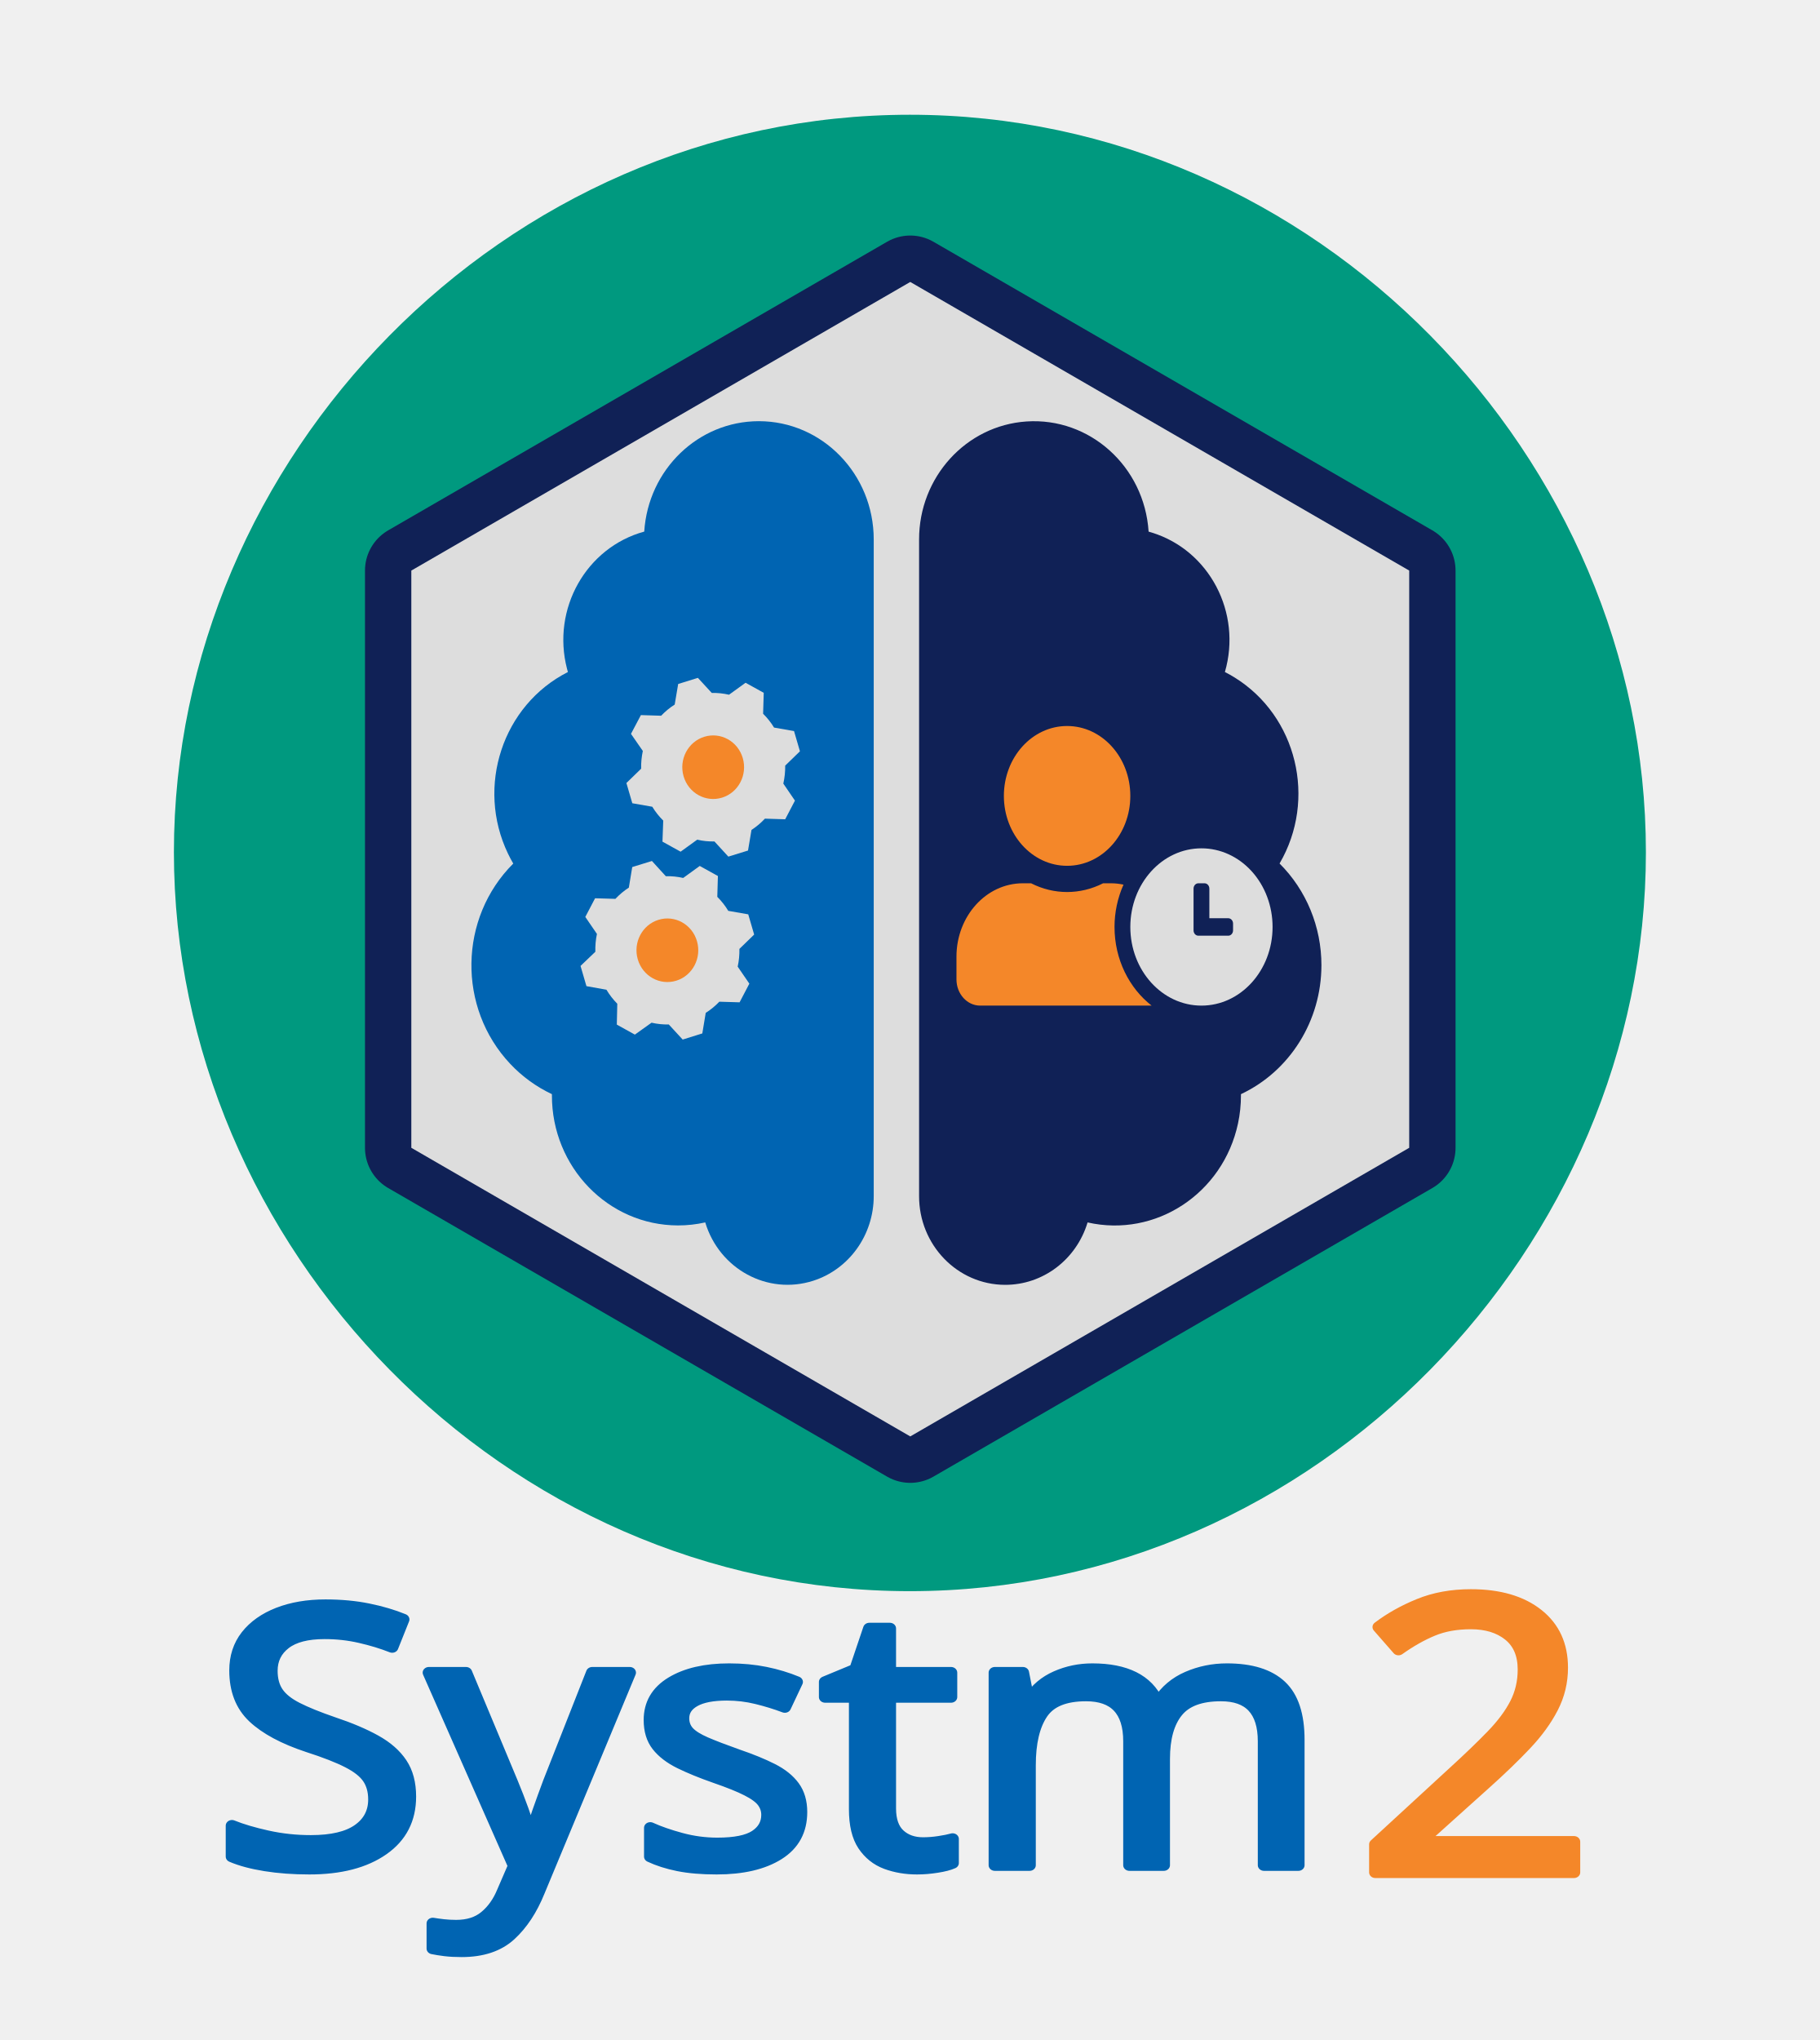
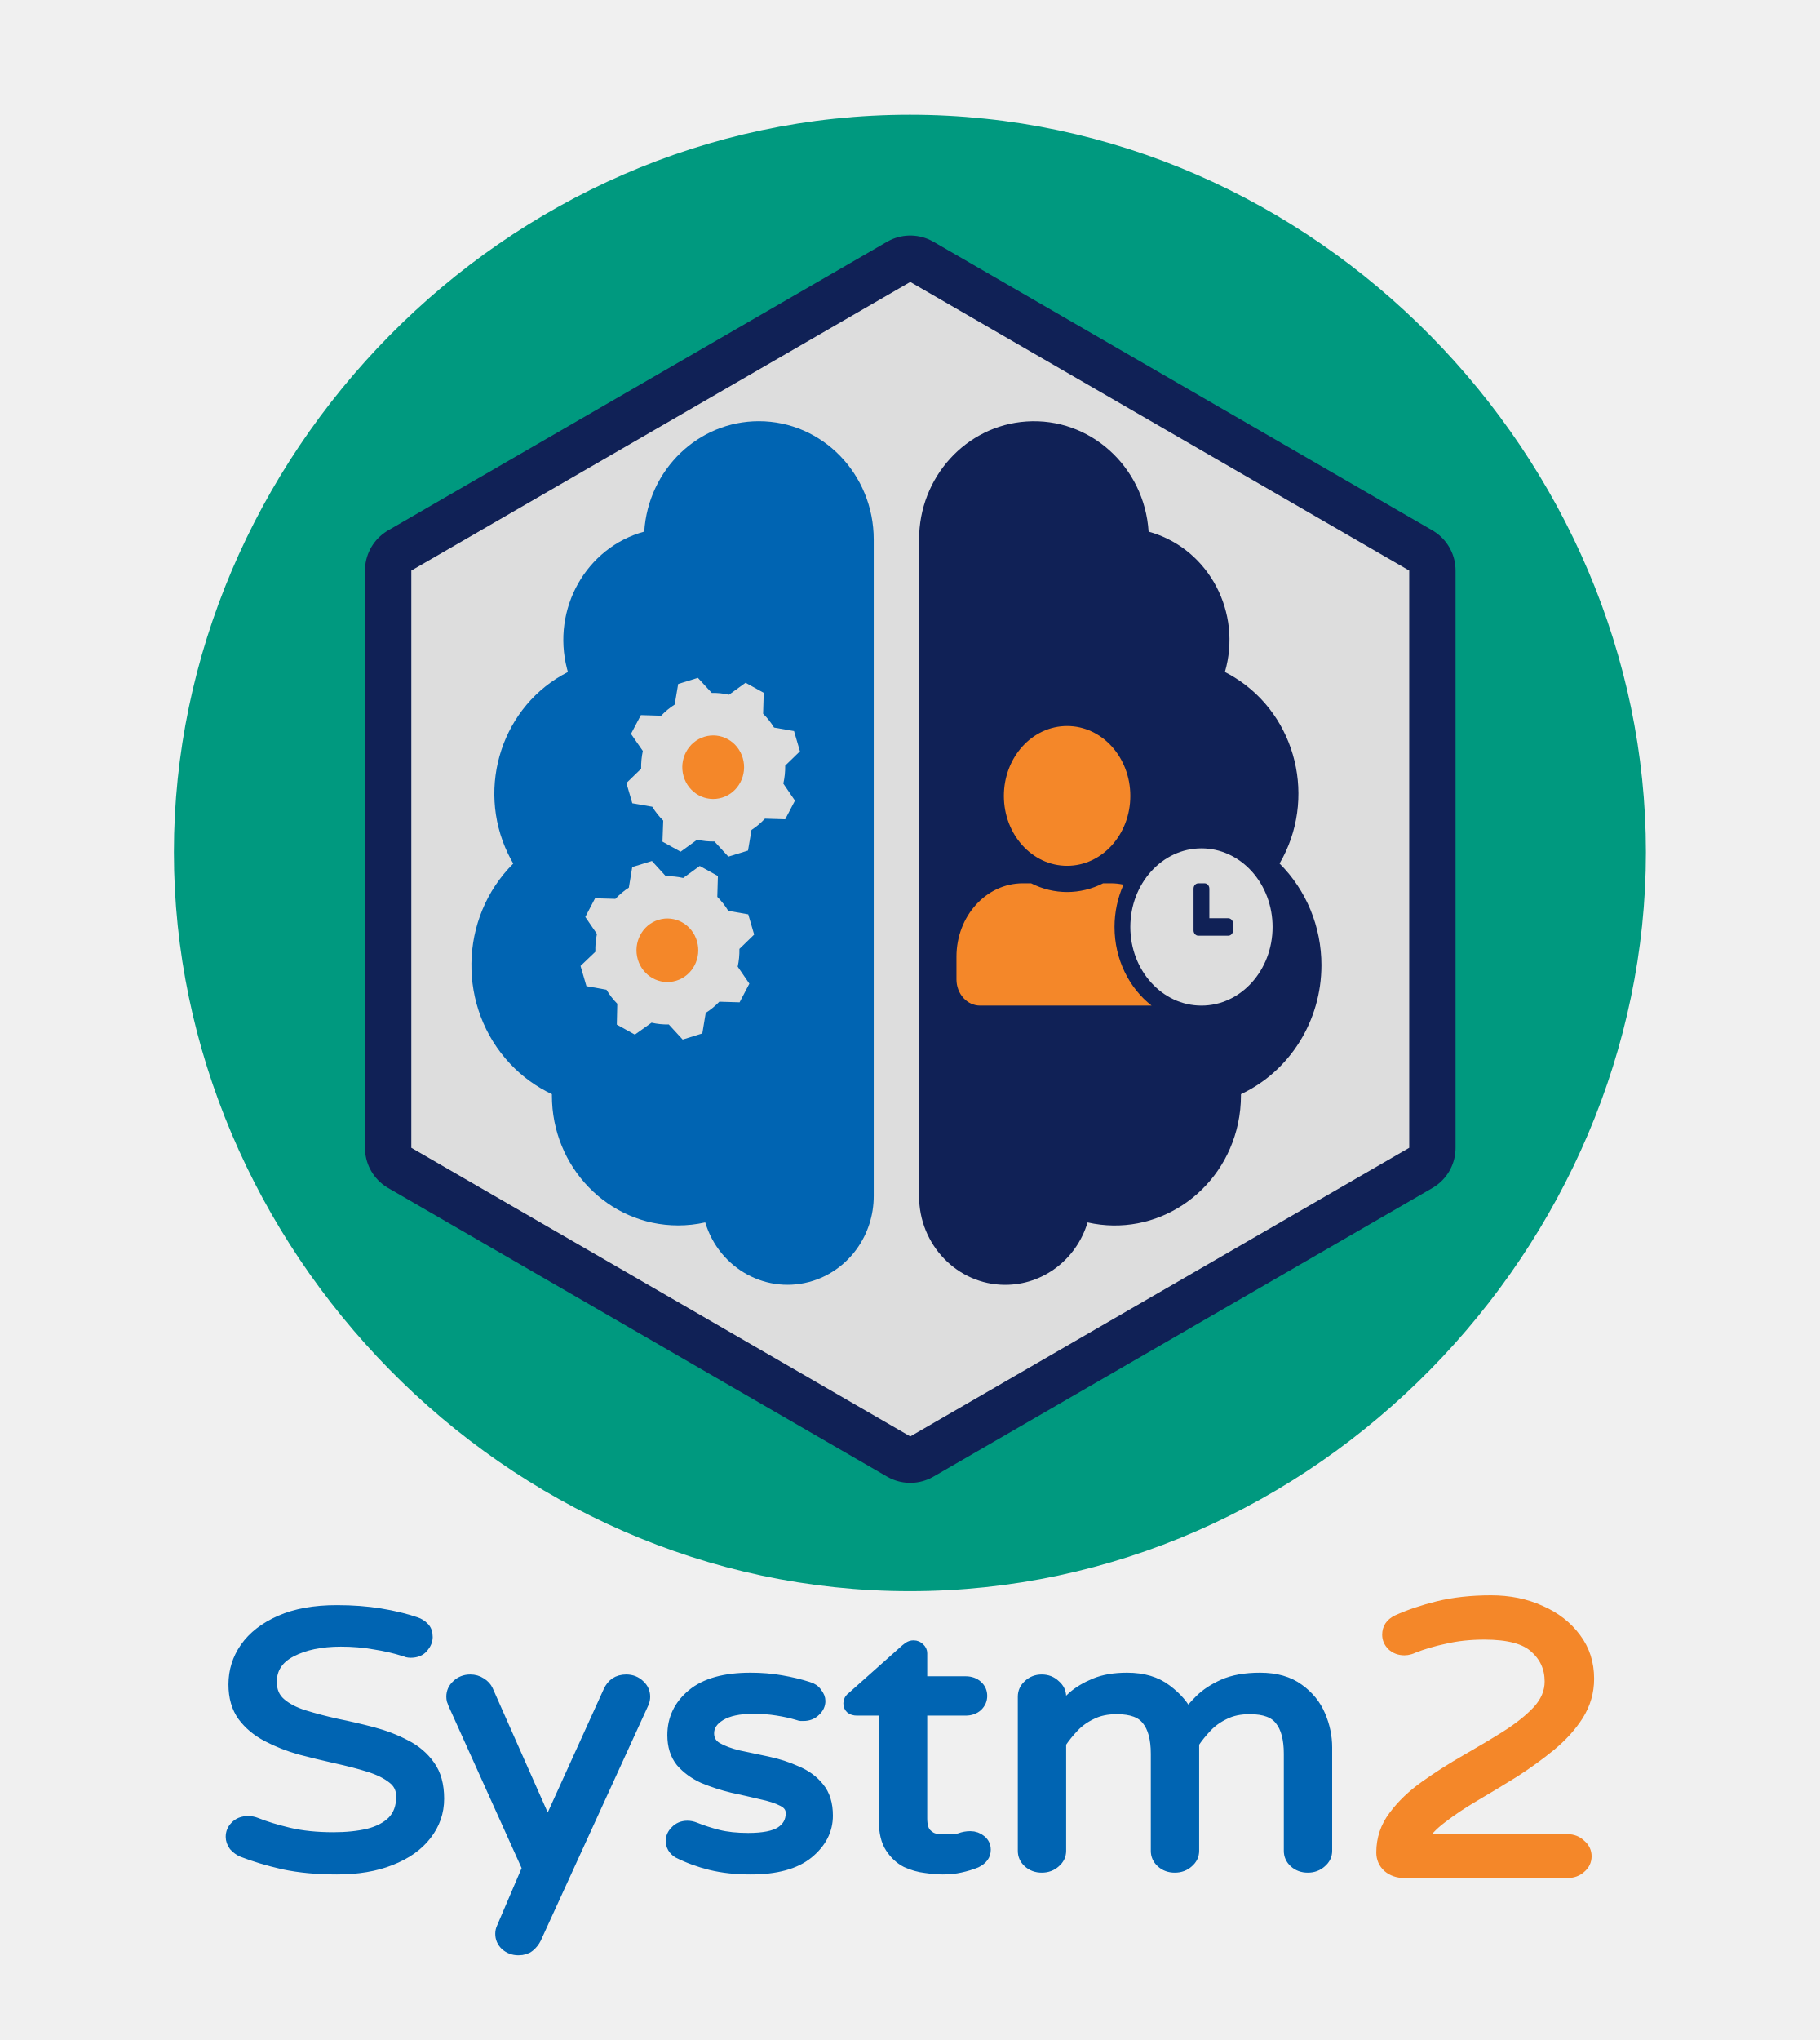
<svg xmlns="http://www.w3.org/2000/svg" version="1.1" id="Layer_1" x="0px" y="0px" viewBox="0 0 580 650" xml:space="preserve" width="580" height="650">
  <defs id="defs879">
    <style id="style857">.fa-secondary{opacity:.4}</style>
    <style id="style883">.fa-secondary{opacity:.4}</style>
  </defs>
  <style type="text/css" id="style858">
	.st0{fill:#F58220;}
	.st1{fill:#581D54;}
	.st2{fill:#009BAB;}
	.st3{fill:#FFFFFF;}
</style>
  <g id="g862" transform="matrix(1.991108,0,0,1.919102,-548.2336,-332.0794)" style="stroke-width:0.512">
	
</g>
  <g id="g882" transform="matrix(5.540998,0,0,5.340616,-138.8841,-92.04017)" style="stroke-width:0.184" />
-   <text xml:space="preserve" style="font-size:120px;line-height:1.25;font-family:'Open Sans';-inkscape-font-specification:'Open Sans';fill:#0064b2;fill-opacity:1;stroke:#0064b2;stroke-width:3.78;stroke-linejoin:round;stroke-miterlimit:4;stroke-dasharray:none;stroke-opacity:1" x="64.397" y="622.958" id="text924" transform="scale(1.048222,0.9539961)">
-     <tspan id="tspan922" x="64.397" y="622.958" style="font-style:normal;font-variant:normal;font-weight:normal;font-stretch:normal;font-size:120px;font-family:'Varela Round';-inkscape-font-specification:'Varela Round';fill:#0064b2;fill-opacity:1;stroke:#0064b2;stroke-width:3.78;stroke-linejoin:round;stroke-miterlimit:4;stroke-dasharray:none;stroke-opacity:1">Systm</tspan>
-   </text>
-   <text xml:space="preserve" style="font-size:128px;line-height:1.25;font-family:'Open Sans';-inkscape-font-specification:'Open Sans';fill:#f48729;fill-opacity:1;stroke:#f48729;stroke-width:3.78;stroke-linejoin:round;stroke-miterlimit:4;stroke-dasharray:none;stroke-opacity:1" x="412.105" y="625.245" id="text924-6" transform="scale(1.048032,0.9541695)">
-     <tspan id="tspan922-8" x="412.105" y="625.245" style="font-style:normal;font-variant:normal;font-weight:normal;font-stretch:normal;font-size:128px;font-family:'Varela Round';-inkscape-font-specification:'Varela Round';fill:#f48729;fill-opacity:1;stroke:#f48729;stroke-width:3.78;stroke-linejoin:round;stroke-miterlimit:4;stroke-dasharray:none;stroke-opacity:1">2</tspan>
-   </text>
+   <path style="font-size:120px;line-height:1.25;font-family:'Varela Round';-inkscape-font-specification:'Varela Round';fill:#0064b2;stroke:#0064b2;stroke-width:3.78;stroke-linejoin:round" d="m 102.436,624.158 q -9,0 -16.2,-1.68 -7.08,-1.8 -12.36,-4.08 -1.32,-0.6 -2.4,-1.92 -0.96,-1.44 -0.96,-3 0,-2.04 1.32,-3.48 1.32,-1.56 3.6,-1.56 1.2,0 2.28,0.48 4.08,1.8 9.96,3.36 6,1.56 13.68,1.56 6,0 10.68,-1.2 4.8,-1.32 7.56,-4.32 2.76,-3.12 2.76,-8.28 0,-3.84 -2.76,-6.12 -2.76,-2.4 -7.32,-3.96 -4.56,-1.56 -10.08,-2.88 -5.4,-1.32 -10.8,-2.88 -5.4,-1.68 -9.96,-4.32 -4.56,-2.64 -7.32,-6.72 -2.76,-4.2 -2.76,-10.56 0,-6.72 3.48,-12.24 3.6,-5.64 10.56,-9 6.96,-3.36 17.04,-3.36 7.08,0 13.08,1.08 6,1.08 10.8,2.88 1.32,0.48 2.28,1.56 1.08,1.08 1.08,3.24 0,1.8 -1.32,3.48 -1.2,1.56 -3.48,1.56 -0.48,0 -0.96,-0.12 -0.48,-0.24 -0.96,-0.36 -4.08,-1.44 -9,-2.28 -4.8,-0.96 -10.32,-0.96 -9.12,0 -15.24,3.48 -6.12,3.48 -6.12,10.2 0,4.44 2.76,7.08 2.76,2.64 7.32,4.2 4.56,1.56 9.96,2.88 5.4,1.2 10.8,2.76 5.4,1.56 9.96,4.2 4.56,2.52 7.32,6.84 2.76,4.2 2.76,11.04 0,6.72 -3.84,12.12 -3.72,5.28 -10.68,8.28 -6.84,3 -16.2,3 z m 55.2,27 q -2.16,0 -3.72,-1.56 -1.44,-1.56 -1.44,-3.72 0,-1.08 0.36,-1.92 l 7.8,-20.04 -22.56,-54.96 q -0.12,-0.48 -0.36,-1.08 -0.12,-0.6 -0.12,-1.2 0,-2.28 1.56,-3.84 1.56,-1.68 3.84,-1.68 1.68,0 3,0.96 1.44,0.96 2.04,2.4 l 18.48,45.84 18.84,-45.6 q 0.72,-1.68 1.92,-2.64 1.32,-0.96 3.12,-0.96 2.28,0 3.84,1.68 1.56,1.56 1.56,3.84 0,1.08 -0.36,2.04 l -32.76,78.72 q -0.72,1.56 -1.92,2.64 -1.2,1.08 -3.12,1.08 z m 70.56,-27 q -6.6,0 -12,-1.44 -5.28,-1.44 -9.84,-3.96 -2.04,-1.44 -2.04,-3.96 0,-1.8 1.32,-3.24 1.32,-1.56 3.36,-1.56 1.08,0 2.16,0.48 3.24,1.44 7.08,2.52 3.96,1.08 9.24,1.08 6.96,0 10.08,-2.16 3.24,-2.28 3.24,-6.36 0,-2.64 -2.64,-4.08 -2.52,-1.44 -6.72,-2.4 -4.08,-1.08 -8.64,-2.16 -4.56,-1.2 -8.76,-3.12 -4.08,-2.04 -6.72,-5.4 -2.52,-3.48 -2.52,-8.88 0,-8.16 5.88,-13.56 5.88,-5.4 17.52,-5.4 4.92,0 9.24,0.84 4.44,0.84 8.16,2.16 1.68,0.48 2.52,1.92 0.96,1.32 0.96,2.64 0,1.92 -1.44,3.36 -1.32,1.44 -3.36,1.44 -0.48,0 -0.84,0 -0.36,-0.12 -0.72,-0.24 -2.88,-0.96 -6.36,-1.56 -3.36,-0.6 -7.32,-0.6 -6.6,0 -10.2,2.4 -3.6,2.4 -3.6,6 0,3.12 2.52,4.8 2.64,1.68 6.72,2.76 4.2,0.96 8.76,2.04 4.68,1.08 8.76,3.12 4.2,1.92 6.72,5.4 2.64,3.48 2.64,9.36 0,7.32 -5.88,12.6 -5.76,5.16 -17.28,5.16 z m 58.44,0 q -2.16,0 -5.16,-0.48 -2.88,-0.36 -5.76,-1.8 -2.76,-1.56 -4.68,-4.8 -1.92,-3.24 -1.92,-8.76 v -37.2 h -8.52 q -2.28,0 -2.28,-2.28 0,-1.2 1.08,-2.04 l 16.32,-15.96 q 0.24,-0.24 0.72,-0.6 0.6,-0.48 1.32,-0.48 0.96,0 1.56,0.72 0.72,0.72 0.72,1.68 v 9.6 h 13.56 q 2.04,0 3.36,1.32 1.32,1.32 1.32,3.36 0,1.92 -1.32,3.36 -1.32,1.32 -3.36,1.32 h -13.56 v 36.24 q 0,3.48 1.32,5.04 1.32,1.56 3.12,1.92 1.92,0.24 3.36,0.24 2.88,0 4.2,-0.48 1.44,-0.6 3,-0.6 1.68,0 3,1.2 1.32,1.2 1.32,3.12 0,2.76 -2.76,4.2 -2.16,0.96 -4.68,1.56 -2.4,0.6 -5.28,0.6 z m 30.12,-0.6 q -2.28,0 -3.84,-1.56 -1.56,-1.56 -1.56,-3.84 v -51.48 q 0,-2.28 1.56,-3.84 1.56,-1.68 3.84,-1.68 2.28,0 3.84,1.68 1.68,1.56 1.68,3.84 v 4.92 q 1.68,-2.4 4.2,-4.92 2.64,-2.52 6.6,-4.32 3.96,-1.8 9.6,-1.8 7.2,0 11.76,3.84 4.68,3.84 6.6,8.52 1.44,-2.28 4.08,-5.16 2.64,-2.88 6.96,-5.04 4.44,-2.16 11.04,-2.16 7.08,0 11.52,3.6 4.44,3.48 6.48,8.76 2.04,5.28 2.04,10.68 v 34.56 q 0,2.28 -1.68,3.84 -1.56,1.56 -3.84,1.56 -2.28,0 -3.84,-1.56 -1.56,-1.56 -1.56,-3.84 v -32.4 q 0,-7.56 -2.76,-11.28 -2.64,-3.84 -9.48,-3.84 -4.56,0 -7.8,1.8 -3.24,1.68 -5.52,4.32 -2.28,2.64 -3.96,5.4 v 36 q 0,2.28 -1.68,3.84 -1.56,1.56 -3.84,1.56 -2.28,0 -3.84,-1.56 -1.56,-1.56 -1.56,-3.84 v -32.4 q 0,-7.56 -2.76,-11.28 -2.64,-3.84 -9.48,-3.84 -4.56,0 -7.8,1.8 -3.24,1.68 -5.52,4.32 -2.28,2.64 -3.96,5.4 v 36 q 0,2.28 -1.68,3.84 -1.56,1.56 -3.84,1.56 z" id="text924" transform="scale(1.048222,0.9539961)" aria-label="Systm" />
+   <path style="font-size:128px;line-height:1.25;font-family:'Varela Round';-inkscape-font-specification:'Varela Round';fill:#f48729;stroke:#f48729;stroke-width:3.78;stroke-linejoin:round" d="m 427.209,625.245 q -2.944,0 -4.864,-1.792 -1.92,-1.92 -1.92,-4.864 0,-6.784 3.712,-12.16 3.712,-5.504 9.472,-9.984 5.888,-4.608 12.416,-8.704 6.528,-4.096 12.288,-8.064 5.888,-4.096 9.6,-8.448 3.712,-4.48 3.712,-9.728 0,-6.784 -4.608,-11.264 -4.48,-4.608 -15.616,-4.608 -6.528,0 -12.032,1.408 -5.504,1.28 -9.856,3.2 -0.128,0.128 -0.896,0.384 -0.768,0.256 -1.536,0.256 -2.048,0 -3.456,-1.408 -1.408,-1.536 -1.408,-3.584 0,-3.2 2.816,-4.736 5.376,-2.688 12.416,-4.608 7.168,-1.92 16,-1.92 8.192,0 14.848,3.328 6.656,3.2 10.624,9.088 3.968,5.76 3.968,13.568 0,6.528 -3.2,12.16 -3.2,5.504 -8.448,10.24 -5.12,4.608 -11.136,8.832 -6.016,4.096 -11.776,7.808 -5.76,3.712 -10.112,7.424 -4.352,3.584 -6.144,7.296 h 44.544 q 2.304,0 3.84,1.664 1.664,1.536 1.664,3.84 0,2.304 -1.664,3.84 -1.536,1.536 -3.84,1.536 z" id="text924-6" transform="scale(1.048032,0.9541695)" aria-label="2" />
  <g id="g3" transform="matrix(0.9238013,0,0,0.9238013,21.92561,9.785872)">
    <path id="path1453" style="fill:#00997f;fill-opacity:1;stroke:none;stroke-width:10;stroke-linejoin:round;stroke-miterlimit:4;stroke-dasharray:none;stroke-dashoffset:74.47;stroke-opacity:1" d="m 544.107,283.331 c 2e-5,136.019 -113.684,254.883 -253.92,254.883 C 149.95,538.214 36.266,419.349 36.266,283.331 36.266,147.312 149.95,28.985 290.186,28.985 c 140.236,6e-6 253.92,118.327 253.92,254.346 z" />
    <path style="fill:#dddddd;fill-opacity:1;stroke:#102156;stroke-width:37.265;stroke-linecap:round;stroke-linejoin:round;stroke-miterlimit:4;stroke-dasharray:none;stroke-dashoffset:74.47;stroke-opacity:1;paint-order:stroke markers fill" id="path1449" transform="matrix(0.8580159,0,0,0.8594209,70.6576,65.73735)" d="M 456.622,371.829 256,487.658 55.378,371.829 55.378,140.171 256,24.342 456.622,140.171 Z" />
    <path style="fill:#4d6278;fill-opacity:0;stroke-width:3;stroke-linecap:round;stroke-linejoin:round;stroke-dashoffset:74.47;paint-order:stroke markers fill" d="m 269.124,413.155 c -17.281,-2.119 -31.494,-6.34 -47.027,-13.967 -41.718,-20.483 -69.518,-58.129 -76.403,-103.465 -1.311,-8.634 -1.295,-26.886 0.032,-35.741 4.293,-28.646 16.762,-53.814 37.072,-74.831 24.978,-25.847 58.551,-41.087 94.884,-43.07 34.809,-1.9 67.584,8.069 95.641,29.09 6.63,4.967 18.315,16.341 23.878,23.241 20.343,25.234 31.093,56.882 29.758,87.605 -0.456,10.49 -1.517,16.74 -5.508,32.446 -5.309,20.893 -6.318,27.759 -6.959,47.366 -0.584,17.884 1.142,35.864 4.865,50.655 l 0.372,1.478 -72.48,-0.058 c -55.535,-0.045 -73.8,-0.22 -78.124,-0.75 z" id="path855" />
    <path d="m 203.448,306.661 c -5.637,1.741 -8.835,7.852 -7.143,13.651 1.693,5.798 7.634,9.088 13.271,7.347 5.637,-1.74 8.835,-7.852 7.143,-13.651 -2.3e-4,-8.1e-4 -2.3e-4,-0.002 -6.9e-4,-0.003 -1.691,-5.796 -7.631,-9.085 -13.266,-7.346 -0.002,8e-4 -0.003,9.4e-4 -0.005,0.002 z" id="path984-6" style="fill:#f48729;fill-opacity:1;stroke-width:2.053" />
    <path d="m 219.254,243.522 c -5.637,1.74 -8.836,7.852 -7.144,13.65 1.692,5.799 7.633,9.089 13.271,7.349 5.637,-1.74 8.835,-7.852 7.144,-13.65 0,0 0,-4e-4 0,-4e-4 -1.692,-5.798 -7.633,-9.088 -13.271,-7.348 z" id="path986-4" style="fill:#f48729;fill-opacity:1;stroke-width:2.053" />
    <path d="m 432.163,322.323 c 0.007,-13.225 -5.204,-25.887 -14.445,-35.083 12.941,-22.133 5.987,-50.867 -15.532,-64.177 -1.082,-0.67 -2.192,-1.293 -3.326,-1.868 5.942,-20.46 -5.366,-42.001 -25.258,-48.113 -0.353,-0.108 -0.708,-0.212 -1.065,-0.31 -1.442,-22.467 -20.317,-39.478 -42.16,-37.995 -20.841,1.415 -37.039,19.223 -37.025,40.707 v 226.396 c -0.054,16.891 13.218,30.627 29.639,30.681 13.064,0.043 24.625,-8.691 28.494,-21.526 23.494,5.316 46.729,-9.964 51.897,-34.129 0.682,-3.189 1.023,-6.445 1.017,-9.71 v -0.402 c 16.913,-7.964 27.759,-25.339 27.762,-44.471 z" id="path982-0" style="fill:#102156;fill-opacity:1;stroke-width:2.053" />
    <path d="m 238.045,134.677 c -20.863,0.017 -38.141,16.668 -39.515,38.081 -20.06,5.499 -31.988,26.683 -26.642,47.317 0.099,0.376 0.2,0.75 0.307,1.122 -22.521,11.413 -31.783,39.442 -20.687,62.607 0.563,1.178 1.175,2.33 1.834,3.454 -18.836,18.79 -19.298,49.729 -1.03,69.104 4.117,4.366 8.989,7.903 14.367,10.43 0,0.137 0,0.27 0,0.402 -0.046,24.743 19.431,44.833 43.486,44.873 3.163,0.006 6.318,-0.344 9.409,-1.042 4.871,16.131 21.532,25.146 37.215,20.137 12.463,-3.982 20.945,-15.856 20.915,-29.279 V 175.47 c 0.002,-22.527 -17.75,-40.791 -39.652,-40.793 -0.003,0 -0.005,0 -0.007,0 z m -3.251,194.001 -3.369,6.439 -6.988,-0.213 c -1.406,1.477 -2.984,2.771 -4.695,3.855 l -1.174,7.087 -6.776,2.113 -4.789,-5.203 c -2,0.045 -3.999,-0.159 -5.951,-0.612 l -5.755,4.109 -6.228,-3.449 0.161,-7.203 c -1.433,-1.447 -2.689,-3.069 -3.74,-4.829 l -6.901,-1.231 -2.038,-6.982 5.113,-4.881 c -0.054,-2.065 0.119,-4.13 0.545,-6.149 l -4.01,-5.863 3.369,-6.439 7.015,0.205 c 1.388,-1.48 2.944,-2.783 4.636,-3.879 l 1.174,-7.091 6.788,-2.097 4.796,5.256 c 2.013,-0.053 4.025,0.149 5.99,0.6 l 5.716,-4.141 6.26,3.469 -0.207,7.187 c 1.449,1.445 2.721,3.067 3.787,4.829 l 6.89,1.207 2.038,6.978 -5.086,4.938 c 0.046,2.058 -0.157,4.113 -0.595,6.121 z m 15.731,-63.131 -3.368,6.439 -6.988,-0.217 c -1.387,1.482 -2.944,2.786 -4.636,3.883 l -1.201,7.115 -6.784,2.097 -4.8,-5.231 c -2,0.045 -3.999,-0.159 -5.951,-0.612 l -5.716,4.141 -6.26,-3.465 0.261,-7.268 c -1.443,-1.425 -2.712,-3.026 -3.775,-4.769 l -6.894,-1.207 -2.034,-6.978 5.086,-4.938 c -0.046,-2.056 0.148,-4.11 0.578,-6.117 l -4.088,-5.895 3.424,-6.475 6.987,0.217 c 1.4,-1.474 2.97,-2.768 4.675,-3.851 l 1.198,-7.095 6.8,-2.113 4.789,5.199 c 1.999,-0.043 3.996,0.164 5.947,0.616 l 5.72,-4.129 6.26,3.469 -0.214,7.219 c 1.443,1.425 2.711,3.026 3.775,4.769 l 6.893,1.207 2.038,6.978 -5.086,4.942 c 0.031,2.085 -0.187,4.167 -0.649,6.197 z" id="path988-7" style="fill:#0064b2;fill-opacity:1;stroke-width:2.053" />
    <g id="g2" transform="matrix(1.054569,0,0,1.031621,-20.39583,-18.94945)">
      <path d="m 389.889,291.729 a 23.268,26.292 0 1 0 23.268,26.292 23.254,26.275 0 0 0 -23.268,-26.292 z m 10.342,27.442 a 1.579,1.784 0 0 1 -1.567,1.771 h -9.792 a 1.579,1.784 0 0 1 -1.567,-1.771 V 305.185 a 1.579,1.784 0 0 1 1.567,-1.771 h 2.036 a 1.579,1.784 0 0 1 1.567,1.771 v 9.914 h 6.189 a 1.579,1.784 0 0 1 1.567,1.771 z" class="fa-secondary" id="path1897" style="opacity:1;fill:#dddddd;fill-opacity:1;stroke-width:1.244" />
      <path d="m 345.937,297.571 a 20.683,23.37 0 1 0 -20.683,-23.37 20.683,23.37 0 0 0 20.683,23.37 z m 15.512,20.449 a 28.339,32.021 0 0 1 2.941,-14.15 21.531,24.329 0 0 0 -3.975,-0.456 h -2.698 a 28.129,31.784 0 0 1 -23.559,0 h -2.698 a 21.722,24.544 0 0 0 -21.717,24.539 v 7.595 a 7.756,8.764 0 0 0 7.756,8.764 h 56.087 c -7.32,-5.824 -12.135,-15.428 -12.135,-26.292 z" class="fa-primary" id="path1899" style="fill:#f48729;fill-opacity:1;stroke-width:1.244" />
    </g>
  </g>
</svg>
